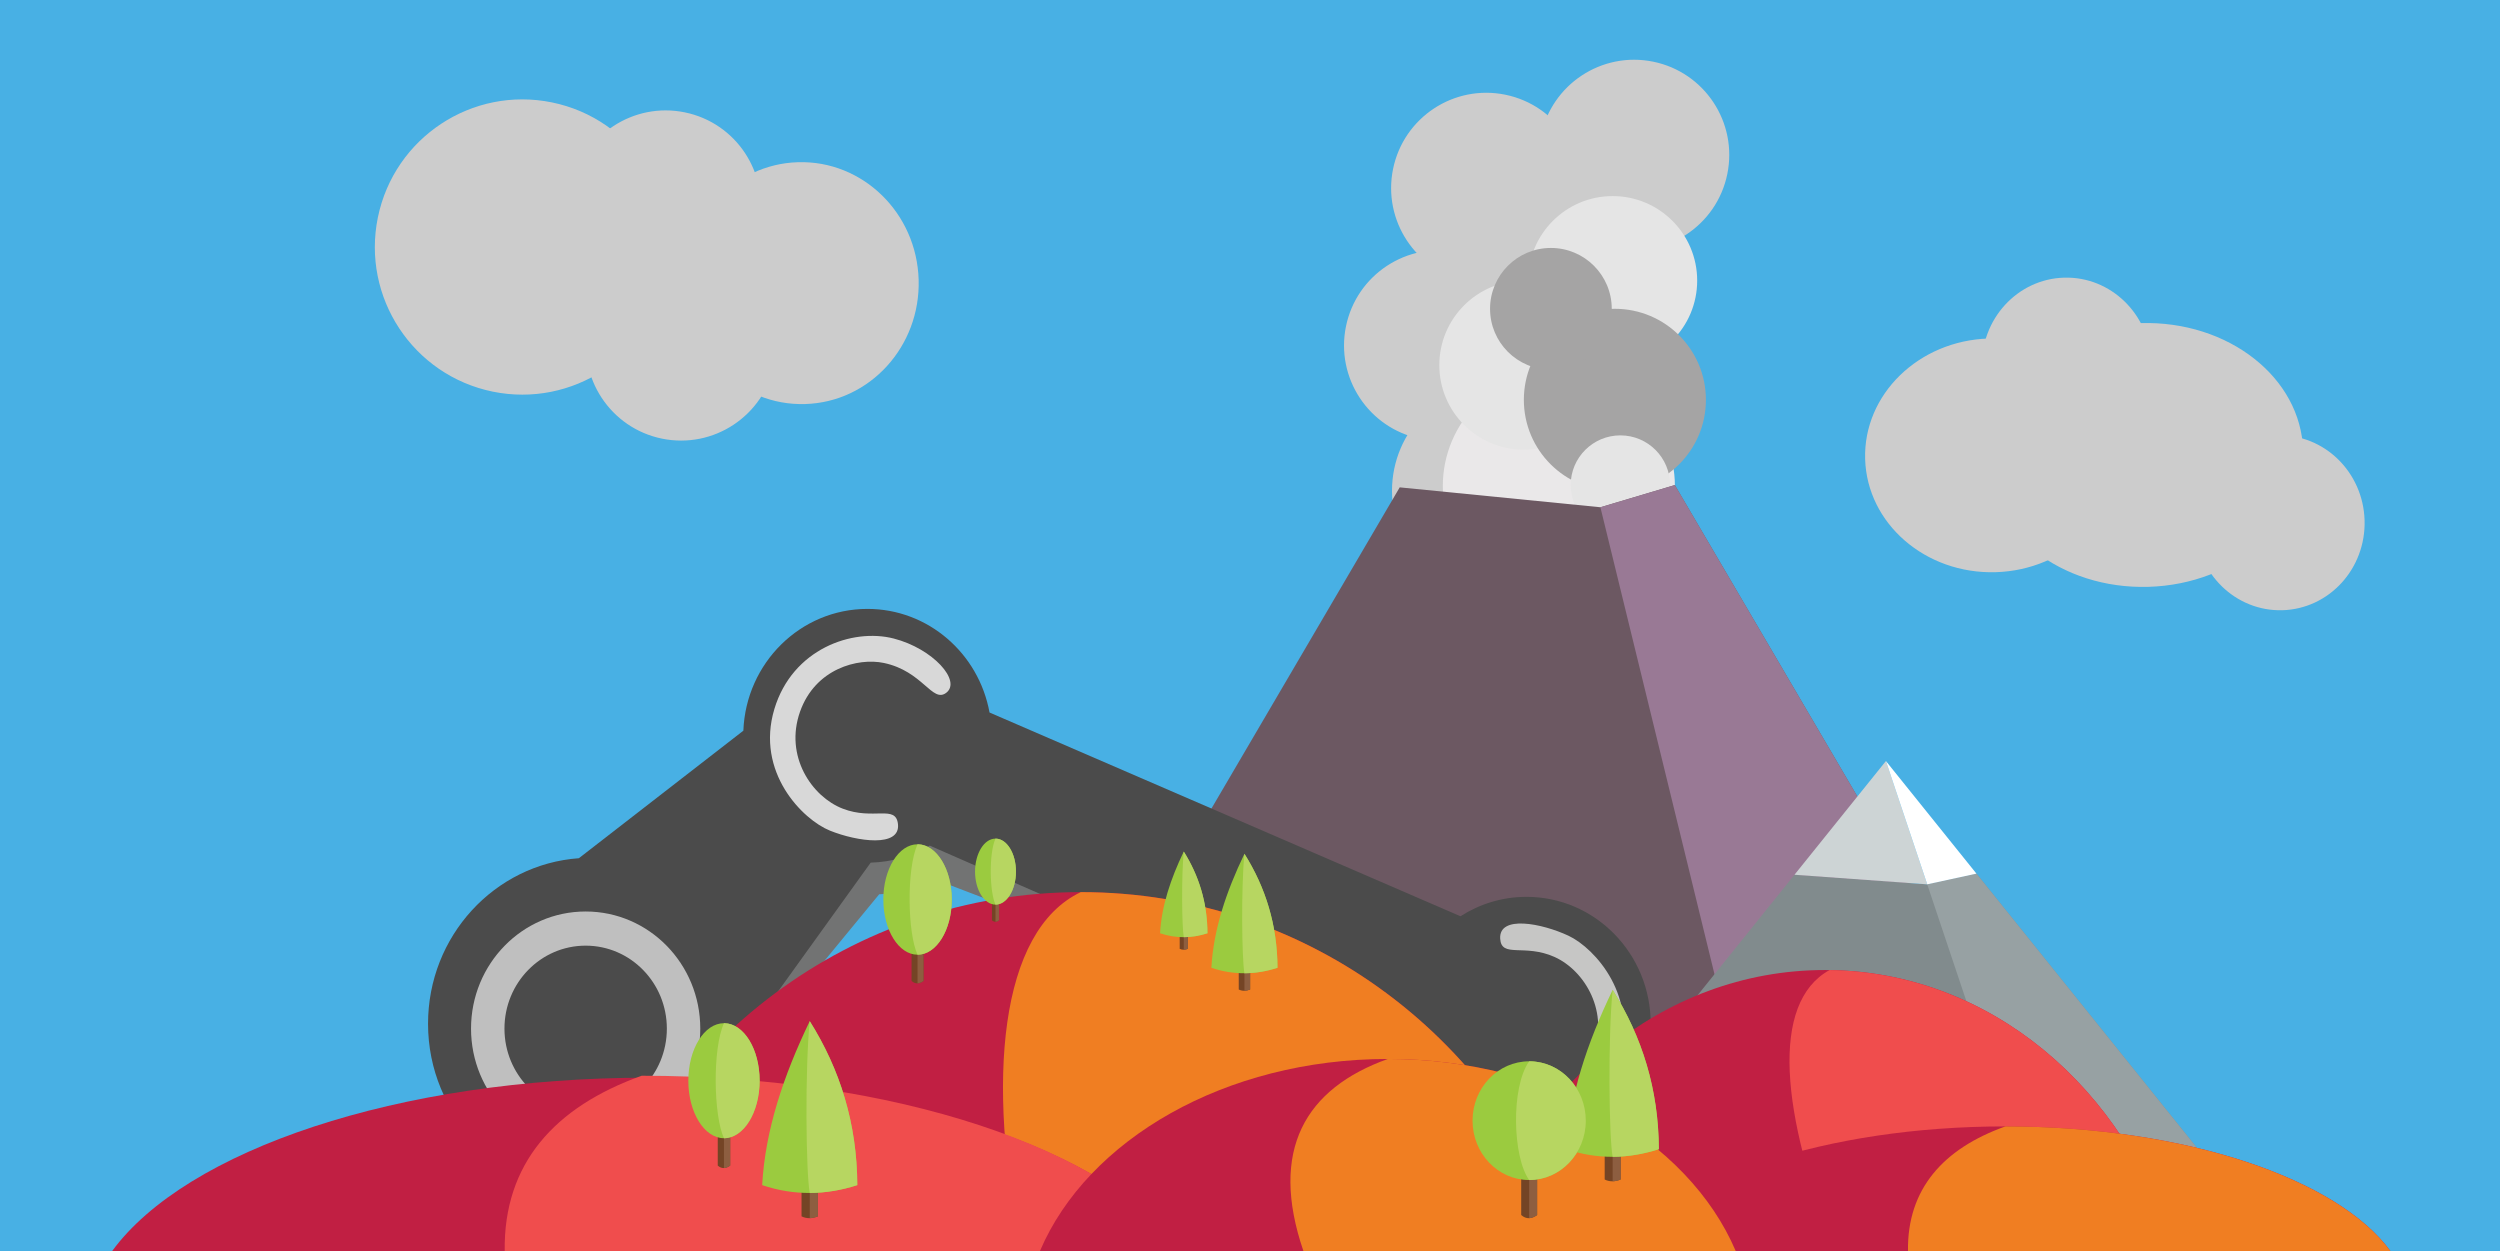
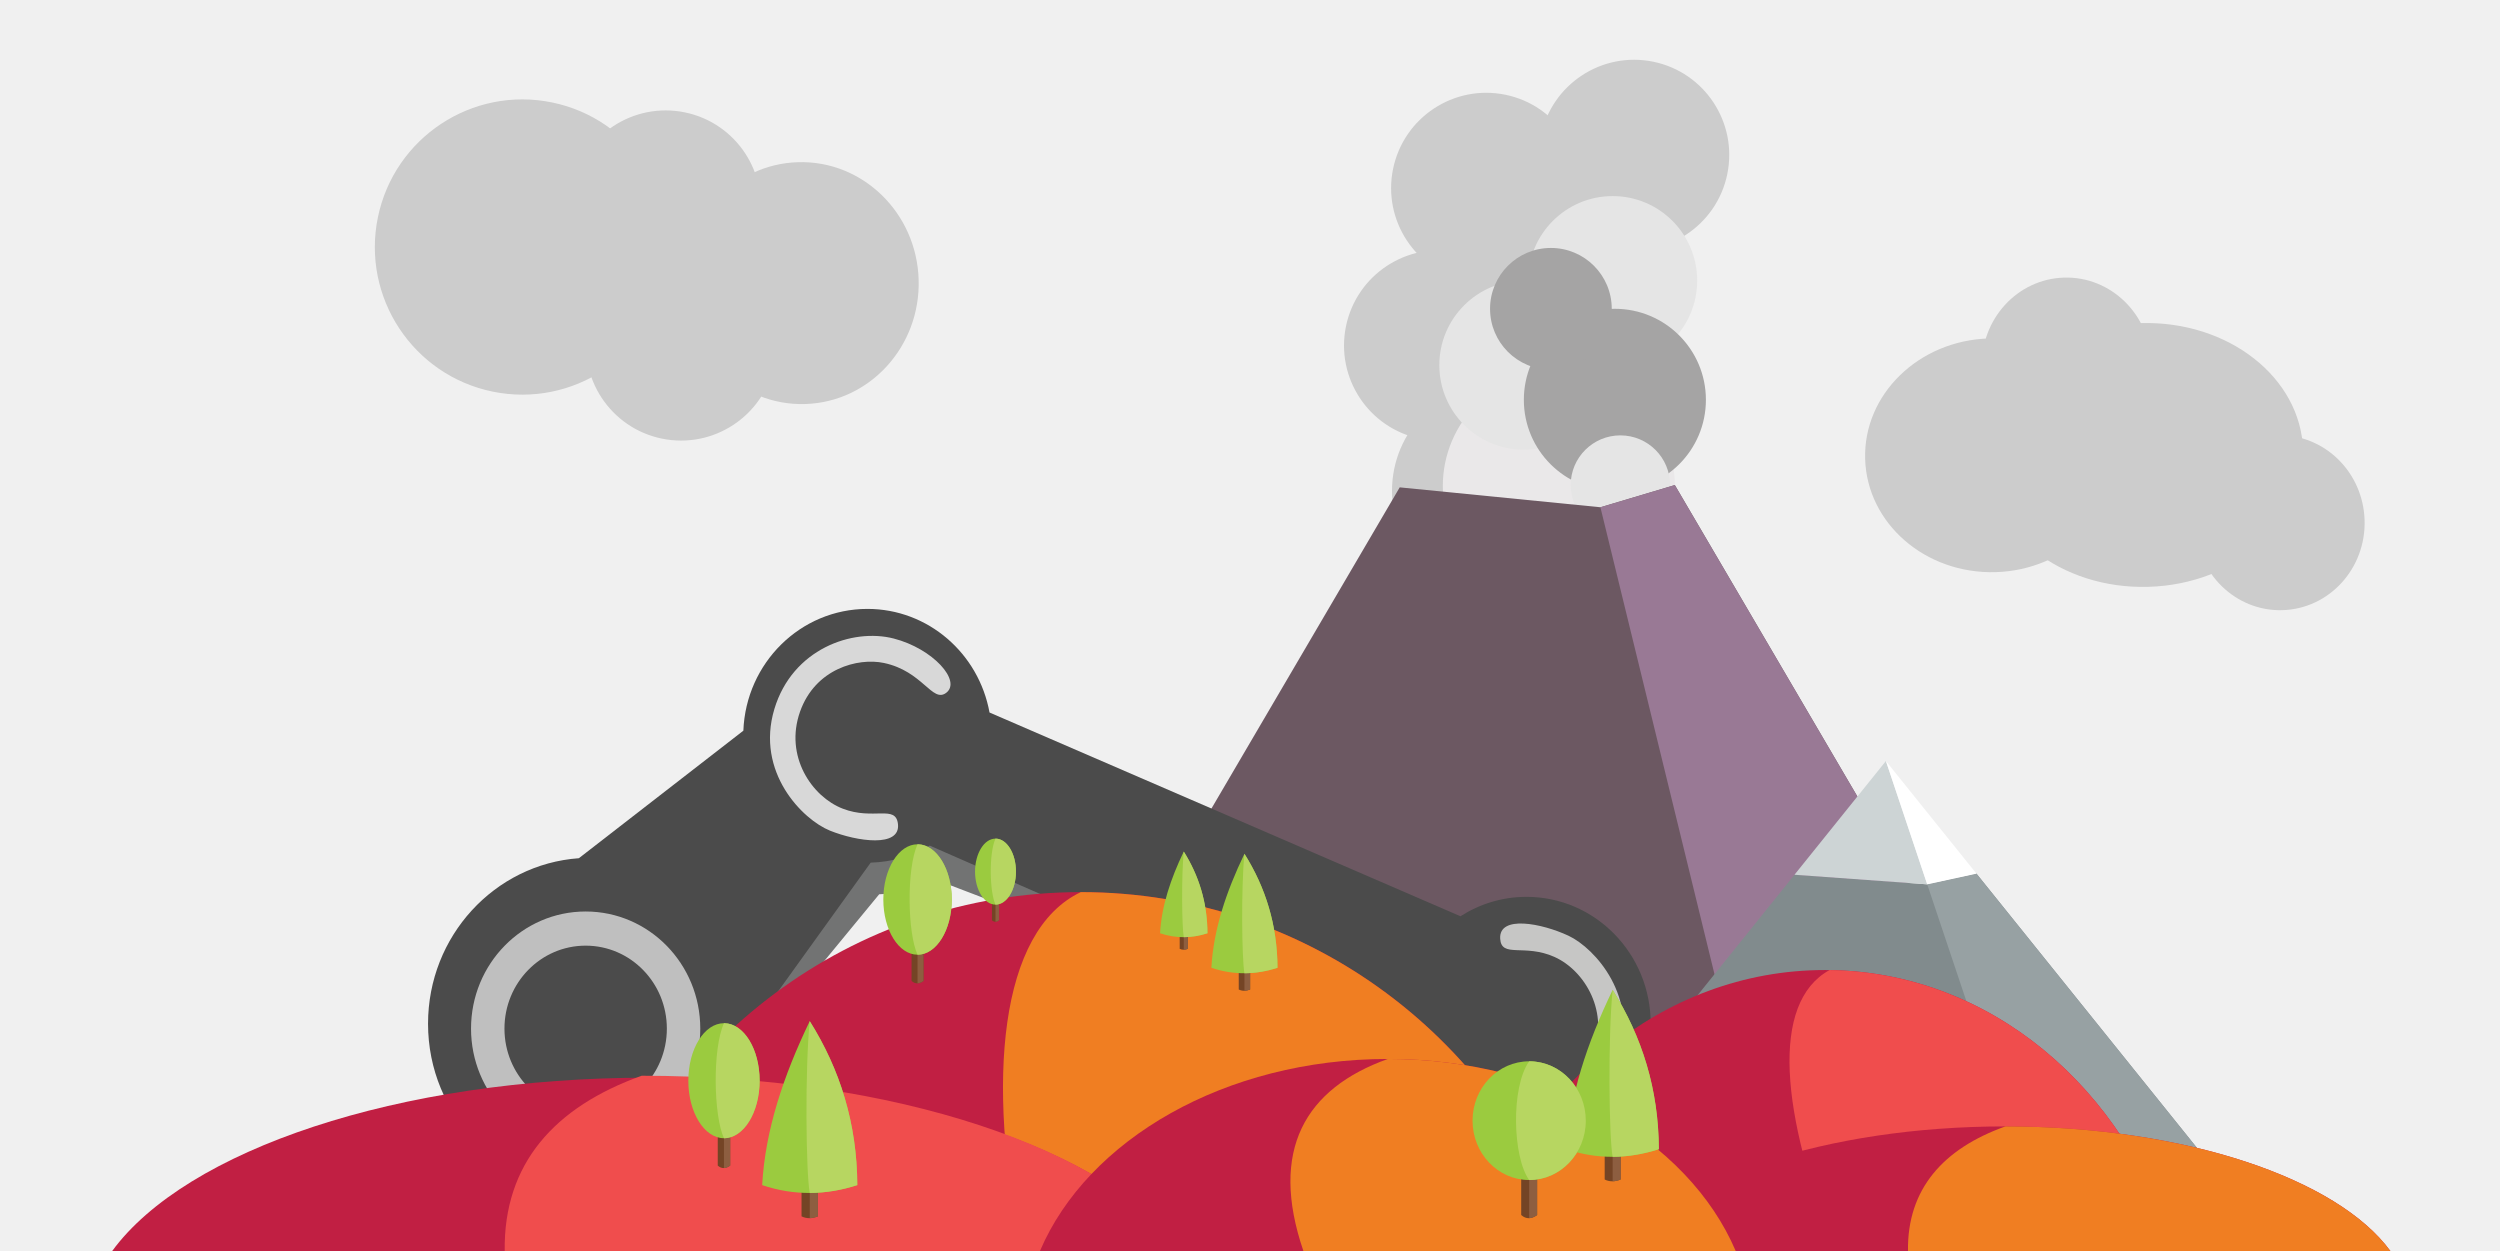
- <svg xmlns="http://www.w3.org/2000/svg" version="1.1" x="0px" y="0px" width="600px" height="300.24px" viewBox="0 0 600 300.24" enable-background="new 0 0 600 300.24" xml:space="preserve">
-   <g id="Layer_3">
-     <rect fill-rule="evenodd" clip-rule="evenodd" fill="#48B0E4" width="600" height="300.24" />
-     <ellipse transform="matrix(0.9996 -0.0291 0.0291 0.9996 -1.8931 5.6175)" fill-rule="evenodd" clip-rule="evenodd" fill="#CCCCCC" cx="192.368" cy="67.958" rx="28.11" ry="29.033" />
-     <ellipse transform="matrix(0.9796 0.2009 -0.2009 0.9796 13.1694 -31.0876)" fill-rule="evenodd" clip-rule="evenodd" fill="#CCCCCC" cx="159.767" cy="49.348" rx="22.83" ry="22.851" />
-     <ellipse transform="matrix(0.9796 0.2009 -0.2009 0.9796 19.9814 -31.1462)" fill-rule="evenodd" clip-rule="evenodd" fill="#CCCCCC" cx="163.462" cy="82.884" rx="22.83" ry="22.851" />
-     <ellipse transform="matrix(0.9796 0.2009 -0.2009 0.9796 14.4638 -23.9744)" fill-rule="evenodd" clip-rule="evenodd" fill="#CCCCCC" cx="125.365" cy="59.283" rx="35.394" ry="35.427" />
-     <ellipse transform="matrix(0.9996 -0.0291 0.0291 0.9996 -2.9748 13.9432)" fill-rule="evenodd" clip-rule="evenodd" fill="#CCCCCC" cx="478.131" cy="109.297" rx="30.525" ry="28.053" />
-     <path fill-rule="evenodd" clip-rule="evenodd" fill="#CCCCCC" d="M552.745,108.088c0.509,17.478-16.112,32.144-37.118,32.754   c-21.004,0.614-38.45-13.063-38.955-30.542c-0.509-17.477,16.108-32.145,37.113-32.755   C534.792,76.935,552.234,90.608,552.745,108.088z" />
-     <ellipse transform="matrix(0.9996 -0.0291 0.0291 0.9996 -3.4164 15.9584)" fill-rule="evenodd" clip-rule="evenodd" fill="#CCCCCC" cx="547.166" cy="125.482" rx="20.325" ry="20.992" />
-     <ellipse transform="matrix(0.9996 -0.0291 0.0291 0.9996 -2.3378 14.4541)" fill-rule="evenodd" clip-rule="evenodd" fill="#CCCCCC" cx="495.967" cy="87.635" rx="20.325" ry="20.992" />
+ <svg xmlns="http://www.w3.org/2000/svg" version="1.1" id="Layer_1" x="0px" y="0px" width="600px" height="300.24px" viewBox="0 0 600 300.24" enable-background="new 0 0 600 300.24" xml:space="preserve">
+   <ellipse transform="matrix(-0.0291 -0.9996 0.9996 -0.0291 130.0509 262.2215)" fill="#CCCCCC" cx="192.375" cy="67.95" rx="29.034" ry="28.111" />
+   <ellipse transform="matrix(0.2009 -0.9796 0.9796 0.2009 79.3216 195.9419)" fill="#CCCCCC" cx="159.763" cy="49.351" rx="22.851" ry="22.83" />
+   <ellipse transform="matrix(0.2009 -0.9796 0.9796 0.2009 49.4219 226.3591)" fill="#CCCCCC" cx="163.458" cy="82.886" rx="22.851" ry="22.83" />
+   <ellipse transform="matrix(0.2009 -0.9796 0.9796 0.2009 42.1001 170.1801)" fill="#CCCCCC" cx="125.361" cy="59.285" rx="35.427" ry="35.393" />
+   <ellipse transform="matrix(-0.0291 -0.9996 0.9996 -0.0291 382.8236 590.4062)" fill="#CCCCCC" cx="478.146" cy="109.283" rx="28.054" ry="30.526" />
+   <path fill="#CCCCCC" d="M552.745,108.088c0.509,17.478-16.112,32.144-37.118,32.754c-21.004,0.614-38.45-13.063-38.955-30.542  c-0.509-17.477,16.108-32.145,37.113-32.755C534.792,76.935,552.234,90.608,552.745,108.088z" />
+   <ellipse transform="matrix(-0.0291 -0.9996 0.9996 -0.0291 437.6896 676.0688)" fill="#CCCCCC" cx="547.182" cy="125.468" rx="20.993" ry="20.326" />
+   <ellipse transform="matrix(-0.0291 -0.9996 0.9996 -0.0291 422.8287 585.9419)" fill="#CCCCCC" cx="495.981" cy="87.621" rx="20.993" ry="20.326" />
+   <g id="Layer_2">
+     <circle fill="#CCCCCC" cx="360.129" cy="117.807" r="26.05" />
+     <ellipse transform="matrix(0.2009 -0.9796 0.9796 0.2009 208.1284 430.436)" fill="#CCCCCC" cx="367.901" cy="87.645" rx="19.674" ry="19.654" />
+     <ellipse transform="matrix(0.2009 -0.9796 0.9796 0.2009 194.8004 404.6008)" fill="#CCCCCC" cx="345.4" cy="82.897" rx="22.851" ry="22.83" />
+     <ellipse transform="matrix(0.2009 -0.9796 0.9796 0.2009 240.8401 385.4833)" fill="#CCCCCC" cx="356.702" cy="45.119" rx="22.851" ry="22.83" />
+     <ellipse transform="matrix(0.2009 -0.9796 0.9796 0.2009 276.9634 413.9124)" fill="#CCCCCC" cx="392.189" cy="37.191" rx="22.851" ry="22.83" />
+     <circle fill="#EAE8E9" cx="374.125" cy="116.682" r="27.85" />
+     <circle fill="#E5E5E5" cx="365.725" cy="87.635" r="20.287" />
+     <circle fill="#E5E5E5" cx="387.037" cy="67.348" r="20.287" />
+     <circle fill="#A5A4A4" cx="387.57" cy="95.959" r="21.847" />
+     <circle fill="#A5A4A4" cx="372.217" cy="74.113" r="14.604" />
+     <circle fill="#E5E5E5" cx="388.889" cy="116.415" r="11.925" />
  </g>
-   <g id="Layer_2">
-     <circle fill-rule="evenodd" clip-rule="evenodd" fill="#CCCCCC" cx="360.129" cy="117.807" r="26.05" />
-     <ellipse transform="matrix(0.9796 0.2009 -0.2009 0.9796 25.101 -72.1143)" fill-rule="evenodd" clip-rule="evenodd" fill="#CCCCCC" cx="367.911" cy="87.634" rx="19.655" ry="19.674" />
-     <ellipse transform="matrix(0.9796 0.2009 -0.2009 0.9796 23.687 -67.6889)" fill-rule="evenodd" clip-rule="evenodd" fill="#CCCCCC" cx="345.411" cy="82.884" rx="22.83" ry="22.851" />
-     <ellipse transform="matrix(0.9796 0.2009 -0.2009 0.9796 16.3289 -70.7286)" fill-rule="evenodd" clip-rule="evenodd" fill="#CCCCCC" cx="356.712" cy="45.104" rx="22.83" ry="22.851" />
-     <ellipse transform="matrix(0.9796 0.2009 -0.2009 0.9796 15.4596 -78.0181)" fill-rule="evenodd" clip-rule="evenodd" fill="#CCCCCC" cx="392.199" cy="37.175" rx="22.83" ry="22.851" />
-     <circle fill-rule="evenodd" clip-rule="evenodd" fill="#EAE8E9" cx="374.125" cy="116.682" r="27.85" />
-     <circle fill-rule="evenodd" clip-rule="evenodd" fill="#E5E5E5" cx="365.724" cy="87.635" r="20.287" />
-     <circle fill-rule="evenodd" clip-rule="evenodd" fill="#E5E5E5" cx="387.037" cy="67.348" r="20.287" />
-     <circle fill-rule="evenodd" clip-rule="evenodd" fill="#A5A4A4" cx="387.571" cy="95.959" r="21.847" />
-     <circle fill-rule="evenodd" clip-rule="evenodd" fill="#A5A4A4" cx="372.217" cy="74.113" r="14.604" />
-     <circle fill-rule="evenodd" clip-rule="evenodd" fill="#E5E5E5" cx="388.889" cy="116.415" r="11.925" />
-   </g>
-   <g id="Layer_1">
-     <polygon fill-rule="evenodd" clip-rule="evenodd" fill="#6C5862" points="228.5,300.24 335.932,116.965 384.097,121.74    401.956,116.415 509.71,300.24  " />
-     <path fill="#727373" d="M211.011,214.623c4.983-0.115,9.652-1.357,13.698-3.454l110.509,42.263   c3.087,11.242,14.447,19.582,27.989,19.582c15.914,0,28.816-11.519,28.816-25.727c0-14.21-12.902-25.729-28.816-25.729   c-5.631,0-10.886,1.442-15.325,3.936L238.591,184.18c-2.482-11.954-14.223-21.006-28.332-21.006   c-15.525,0-28.184,10.963-28.792,24.691l-38.166,25.859c-19.563,1.227-35.006,15.784-35.006,33.562   c0,18.58,16.872,33.644,37.684,33.644c20.601,0,37.339-14.759,37.677-33.079L211.011,214.623L211.011,214.623z" />
-     <path fill="#4B4B4B" d="M208.962,207.034c5.154-0.135,9.983-1.605,14.167-4.088l114.292,50.025   c3.191,13.306,14.942,23.179,28.947,23.179c16.459,0,29.803-13.635,29.803-30.452c0-16.82-13.344-30.455-29.803-30.455   c-5.823,0-11.259,1.707-15.85,4.659l-113.032-48.901c-2.567-14.149-14.709-24.864-29.301-24.864   c-16.057,0-29.148,12.977-29.778,29.227l-39.473,30.608c-20.232,1.452-36.204,18.683-36.204,39.727   c0,21.993,17.449,39.822,38.974,39.822c21.305,0,38.617-17.469,38.967-39.154L208.962,207.034L208.962,207.034z" />
-     <path fill-rule="evenodd" clip-rule="evenodd" fill="#C11F43" d="M259.393,214.109c55.029,0,101.644,36.168,117.606,86.131H141.786   C157.748,250.277,204.362,214.109,259.393,214.109z" />
-     <path fill-rule="evenodd" clip-rule="evenodd" fill="#F07E22" d="M259.393,214.109c55.029,0,101.644,36.168,117.606,86.131H245.144   C236.666,259.463,239.821,223.391,259.393,214.109z" />
-     <path fill="#BFBFBF" d="M140.557,218.758c-15.194,0-27.509,12.585-27.509,28.109c0,15.525,12.315,28.111,27.509,28.111   c15.194,0,27.51-12.586,27.51-28.111C168.066,231.343,155.751,218.758,140.557,218.758L140.557,218.758L140.557,218.758z" />
+   <g id="Layer_1_1_">
+     <polygon fill="#6C5862" points="228.5,300.24 335.932,116.965 384.098,121.74 401.956,116.415 509.71,300.24  " />
+     <path fill="#727373" d="M211.011,214.623c4.983-0.115,9.652-1.356,13.698-3.454l110.509,42.264   c3.087,11.241,14.447,19.582,27.989,19.582c15.914,0,28.816-11.52,28.816-25.728c0-14.21-12.902-25.729-28.816-25.729   c-5.631,0-10.886,1.442-15.325,3.937l-109.291-41.313c-2.482-11.955-14.223-21.007-28.332-21.007   c-15.525,0-28.184,10.964-28.792,24.691l-38.166,25.858c-19.563,1.228-35.006,15.784-35.006,33.562   c0,18.58,16.872,33.645,37.684,33.645c20.601,0,37.339-14.76,37.677-33.08L211.011,214.623L211.011,214.623z" />
+     <path fill="#4B4B4B" d="M208.962,207.034c5.154-0.135,9.983-1.605,14.167-4.088l114.292,50.025   c3.19,13.305,14.942,23.178,28.947,23.178c16.459,0,29.803-13.635,29.803-30.451c0-16.82-13.344-30.455-29.803-30.455   c-5.823,0-11.259,1.707-15.851,4.658l-113.032-48.9c-2.567-14.148-14.709-24.864-29.301-24.864   c-16.057,0-29.148,12.977-29.778,29.227l-39.473,30.607c-20.232,1.452-36.204,18.684-36.204,39.728   c0,21.993,17.449,39.821,38.974,39.821c21.305,0,38.617-17.469,38.967-39.153L208.962,207.034L208.962,207.034z" />
+     <path fill="#C11F43" d="M259.393,214.108c55.029,0,101.644,36.168,117.606,86.132H141.786   C157.748,250.276,204.362,214.108,259.393,214.108z" />
+     <path fill="#F07E22" d="M259.393,214.108c55.029,0,101.644,36.168,117.606,86.132H245.144   C236.666,259.463,239.821,223.392,259.393,214.108z" />
+     <path fill="#BFBFBF" d="M140.557,218.758c-15.194,0-27.509,12.585-27.509,28.109s12.315,28.11,27.509,28.11   c15.194,0,27.51-12.586,27.51-28.11C168.066,231.343,155.751,218.758,140.557,218.758L140.557,218.758L140.557,218.758z" />
    <path fill="#4B4B4B" d="M140.557,226.956c-10.763,0-19.486,8.914-19.486,19.911c0,10.999,8.724,19.913,19.486,19.913   c10.762,0,19.487-8.914,19.487-19.913C160.044,235.87,151.319,226.956,140.557,226.956L140.557,226.956L140.557,226.956z" />
-     <path fill-rule="evenodd" clip-rule="evenodd" fill="#C11F43" d="M155.461,258.645c60.006,0,110.869,17.448,128.536,41.596H26.926   C44.592,276.093,95.455,258.645,155.461,258.645z" />
-     <path fill-rule="evenodd" clip-rule="evenodd" fill="#F04D4D" d="M154.011,258.175c60.685,0,112.12,17.645,129.986,42.065H121.13   C120.84,279.317,133.043,265.673,154.011,258.175L154.011,258.175z" />
-     <path fill="#C6C6C5" d="M373.105,229.678c7.245,3.263,13.347,13.321,9.028,23.785c-4.177,10.127-14.549,12.244-20.692,10.602   c-9.244-2.471-11.1-10.264-14.546-7.971c-3.937,2.619,2.589,10.78,11.906,13.707c9.756,3.064,24.391-1.206,29.452-15.367   c5.331-14.915-5.432-26.884-11.832-29.866c-6.396-2.983-16.72-5.01-16.375,0.716C360.332,230.024,365.858,226.416,373.105,229.678   L373.105,229.678L373.105,229.678z" />
-     <polygon fill-rule="evenodd" clip-rule="evenodd" fill="#997995" points="427.704,300.24 384.097,121.74 401.956,116.415    509.71,300.24  " />
-     <path fill="#D8D8D8" d="M202.245,194.074c-7.403-2.871-14.014-12.588-10.236-23.271c3.654-10.336,13.904-13.004,20.122-11.692   c9.359,1.974,11.611,9.656,14.933,7.183c3.8-2.826-3.137-10.627-12.589-13.052c-9.901-2.538-24.296,2.508-28.626,16.922   c-4.56,15.179,6.802,26.555,13.345,29.191c6.541,2.638,16.954,4.106,16.317-1.591C214.98,193.046,209.649,196.944,202.245,194.074   L202.245,194.074L202.245,194.074z" />
-     <polygon fill-rule="evenodd" clip-rule="evenodd" fill="#818B8D" points="358.069,300.24 430.677,209.938 462.533,212.24    474.347,209.672 547.166,300.24  " />
-     <polygon fill-rule="evenodd" clip-rule="evenodd" fill="#97A1A3" points="492.022,300.24 462.533,212.24 474.347,209.672    547.167,300.24  " />
-     <polygon fill-rule="evenodd" clip-rule="evenodd" fill="#CDD4D5" points="462.533,212.24 430.677,209.938 452.618,182.648  " />
-     <polygon fill-rule="evenodd" clip-rule="evenodd" fill="#FFFFFF" points="452.618,182.648 474.347,209.672 462.533,212.24  " />
-     <path fill-rule="evenodd" clip-rule="evenodd" fill="#C11F43" d="M437.988,232.805c39.204,0,72.415,28.312,83.812,67.436H354.178   C365.575,261.117,398.786,232.805,437.988,232.805z" />
-     <path fill-rule="evenodd" clip-rule="evenodd" fill="#F04D4D" d="M439.091,232.816c38.724,0.527,71.42,28.668,82.709,67.424   h-81.277C427.448,267.555,424.782,240.662,439.091,232.816z" />
-     <path fill-rule="evenodd" clip-rule="evenodd" fill="#C11F43" d="M333.078,254.152c39.025,0,72.091,19.344,83.49,46.088H249.589   C260.988,273.496,294.054,254.152,333.078,254.152z" />
-     <path fill-rule="evenodd" clip-rule="evenodd" fill="#C11F43" d="M481.288,270.338c43.138,0,79.702,12.543,92.401,29.902H388.889   C401.588,282.881,438.152,270.338,481.288,270.338z" />
-     <path fill-rule="evenodd" clip-rule="evenodd" fill="#F07E22" d="M481.289,270.338c43.138,0,79.701,12.543,92.4,29.902H457.916   C457.711,285.367,466.384,275.666,481.289,270.338z" />
-     <path fill-rule="evenodd" clip-rule="evenodd" fill="#F07E22" d="M333.078,254.152c39.025,0,72.092,19.344,83.49,46.088H312.819   C304.509,275.947,313.326,261.215,333.078,254.152z" />
+     <path fill="#C11F43" d="M155.461,258.646c60.006,0,110.869,17.447,128.536,41.596H26.926   C44.592,276.093,95.455,258.646,155.461,258.646z" />
+     <path fill="#F04D4D" d="M154.011,258.175c60.685,0,112.12,17.645,129.986,42.065H121.13   C120.84,279.317,133.043,265.673,154.011,258.175L154.011,258.175z" />
+     <path fill="#C6C6C5" d="M373.105,229.679c7.244,3.262,13.347,13.32,9.027,23.784c-4.177,10.127-14.549,12.244-20.691,10.603   c-9.244-2.472-11.101-10.265-14.547-7.972c-3.937,2.619,2.59,10.78,11.906,13.707c9.756,3.064,24.391-1.206,29.452-15.366   c5.331-14.916-5.433-26.885-11.832-29.867c-6.396-2.982-16.72-5.01-16.375,0.717C360.332,230.024,365.857,226.416,373.105,229.679   L373.105,229.679L373.105,229.679z" />
+     <polygon fill="#997995" points="427.704,300.24 384.098,121.74 401.956,116.415 509.71,300.24  " />
+     <path fill="#D8D8D8" d="M202.245,194.074c-7.403-2.871-14.014-12.589-10.236-23.271c3.654-10.337,13.904-13.005,20.122-11.693   c9.359,1.975,11.611,9.656,14.933,7.184c3.8-2.826-3.137-10.627-12.589-13.052c-9.901-2.538-24.296,2.508-28.626,16.922   c-4.56,15.179,6.802,26.555,13.345,29.19c6.541,2.639,16.954,4.106,16.317-1.59C214.98,193.046,209.649,196.944,202.245,194.074   L202.245,194.074L202.245,194.074z" />
+     <polygon fill="#818B8D" points="358.068,300.24 430.677,209.938 462.533,212.24 474.347,209.672 547.166,300.24  " />
+     <polygon fill="#97A1A3" points="492.022,300.24 462.533,212.24 474.347,209.672 547.167,300.24  " />
+     <polygon fill="#CDD4D5" points="462.533,212.24 430.677,209.938 452.618,182.647  " />
+     <polygon fill="#FFFFFF" points="452.618,182.647 474.347,209.672 462.533,212.24  " />
+     <path fill="#C11F43" d="M437.988,232.806c39.204,0,72.415,28.312,83.812,67.436H354.178   C365.575,261.117,398.786,232.806,437.988,232.806z" />
+     <path fill="#F04D4D" d="M439.091,232.815c38.725,0.527,71.42,28.668,82.709,67.425h-81.276   C427.448,267.556,424.782,240.662,439.091,232.815z" />
+     <path fill="#C11F43" d="M333.078,254.151c39.025,0,72.091,19.345,83.49,46.089H249.589   C260.988,273.496,294.054,254.151,333.078,254.151z" />
+     <path fill="#C11F43" d="M481.288,270.338c43.138,0,79.702,12.543,92.401,29.902H388.889   C401.588,282.881,438.152,270.338,481.288,270.338z" />
+     <path fill="#F07E22" d="M481.289,270.338c43.138,0,79.701,12.543,92.4,29.902H457.916   C457.711,285.367,466.384,275.666,481.289,270.338z" />
+     <path fill="#F07E22" d="M333.078,254.151c39.025,0,72.092,19.345,83.49,46.089h-103.75   C304.509,275.946,313.326,261.215,333.078,254.151z" />
    <g>
-       <path fill-rule="evenodd" clip-rule="evenodd" fill="#744425" d="M172.258,269.139h2.991v10.604c-1.058,0.76-2.06,0.824-2.991,0    V269.139z" />
-       <path fill-rule="evenodd" clip-rule="evenodd" fill="#8D5E40" d="M173.753,269.139h1.495v10.604    c-0.512,0.367-1.011,0.572-1.495,0.594V269.139z" />
-       <ellipse fill-rule="evenodd" clip-rule="evenodd" fill="#9BCB3F" cx="173.753" cy="259.371" rx="8.554" ry="13.801" />
-       <path fill-rule="evenodd" clip-rule="evenodd" fill="#B7D661" d="M173.986,245.574c4.617,0.199,8.322,6.301,8.322,13.795    c0,7.623-3.83,13.803-8.554,13.803c-2.495-5.303-2.797-21.512,0-27.602C173.832,245.57,173.908,245.574,173.986,245.574z" />
+       <path fill="#744425" d="M172.258,269.14h2.991v10.604c-1.058,0.76-2.06,0.824-2.991,0V269.14z" />
+       <path fill="#8D5E40" d="M173.753,269.14h1.495v10.604c-0.512,0.367-1.011,0.572-1.495,0.594V269.14z" />
+       <ellipse fill="#9BCB3F" cx="173.753" cy="259.371" rx="8.554" ry="13.801" />
+       <path fill="#B7D661" d="M173.986,245.574c4.617,0.198,8.322,6.301,8.322,13.795c0,7.623-3.83,13.803-8.554,13.803    c-2.495-5.303-2.797-21.512,0-27.603C173.832,245.569,173.908,245.574,173.986,245.574z" />
    </g>
    <g>
-       <path fill-rule="evenodd" clip-rule="evenodd" fill="#744425" d="M192.368,284.045h3.939v7.877c-1.394,0.564-2.714,0.613-3.939,0    V284.045z" />
-       <path fill-rule="evenodd" clip-rule="evenodd" fill="#8D5E40" d="M194.338,284.045h1.97v7.877    c-0.675,0.273-1.332,0.428-1.97,0.441V284.045z" />
-       <path fill-rule="evenodd" clip-rule="evenodd" fill="#9BCB3F" d="M194.338,245.074c7.273,11.578,11.353,24.574,11.417,39.355    c-7.462,2.391-15.058,2.625-22.833,0C183.64,271.312,188.011,258.193,194.338,245.074z" />
-       <path fill-rule="evenodd" clip-rule="evenodd" fill="#B7D661" d="M194.338,245.074c7.273,11.578,11.353,24.574,11.417,39.355    c-3.771,1.209-7.576,1.865-11.42,1.881C193.422,281.279,193.169,256.693,194.338,245.074z" />
+       <path fill="#744425" d="M192.368,284.045h3.939v7.877c-1.394,0.563-2.714,0.613-3.939,0V284.045z" />
+       <path fill="#8D5E40" d="M194.338,284.045h1.97v7.877c-0.675,0.272-1.332,0.429-1.97,0.441V284.045z" />
+       <path fill="#9BCB3F" d="M194.338,245.074c7.273,11.577,11.353,24.573,11.417,39.354c-7.462,2.391-15.058,2.625-22.833,0    C183.64,271.312,188.011,258.192,194.338,245.074z" />
+       <path fill="#B7D661" d="M194.338,245.074c7.273,11.577,11.353,24.573,11.417,39.354c-3.771,1.209-7.576,1.865-11.42,1.881    C193.422,281.278,193.169,256.692,194.338,245.074z" />
    </g>
    <g>
-       <path fill-rule="evenodd" clip-rule="evenodd" fill="#744425" d="M218.775,225.256h2.871v10.18c-1.015,0.729-1.978,0.791-2.871,0    V225.256z" />
-       <path fill-rule="evenodd" clip-rule="evenodd" fill="#8D5E40" d="M220.21,225.256h1.436v10.18    c-0.492,0.352-0.97,0.549-1.436,0.568V225.256z" />
-       <ellipse fill-rule="evenodd" clip-rule="evenodd" fill="#9BCB3F" cx="220.21" cy="215.879" rx="8.212" ry="13.25" />
-       <path fill-rule="evenodd" clip-rule="evenodd" fill="#B7D661" d="M220.434,202.633c4.432,0.191,7.989,6.049,7.989,13.246    c0,7.316-3.676,13.25-8.212,13.25c-2.395-5.092-2.685-20.652,0-26.5C220.286,202.629,220.359,202.633,220.434,202.633z" />
+       <path fill="#744425" d="M218.775,225.256h2.871v10.181c-1.015,0.729-1.978,0.791-2.871,0V225.256z" />
+       <path fill="#8D5E40" d="M220.21,225.256h1.436v10.181c-0.492,0.352-0.97,0.549-1.436,0.567V225.256z" />
+       <ellipse fill="#9BCB3F" cx="220.21" cy="215.879" rx="8.212" ry="13.25" />
+       <path fill="#B7D661" d="M220.434,202.633c4.432,0.191,7.989,6.05,7.989,13.246c0,7.315-3.676,13.25-8.212,13.25    c-2.395-5.092-2.685-20.651,0-26.5C220.286,202.629,220.359,202.633,220.434,202.633z" />
    </g>
    <g>
-       <path fill-rule="evenodd" clip-rule="evenodd" fill="#744425" d="M238.062,214.791h1.716v6.082c-0.607,0.438-1.182,0.475-1.716,0    V214.791z" />
-       <path fill-rule="evenodd" clip-rule="evenodd" fill="#8D5E40" d="M238.92,214.791h0.858v6.082    c-0.294,0.213-0.581,0.33-0.858,0.342V214.791z" />
-       <ellipse fill-rule="evenodd" clip-rule="evenodd" fill="#9BCB3F" cx="238.92" cy="209.187" rx="4.908" ry="7.919" />
-       <path fill-rule="evenodd" clip-rule="evenodd" fill="#B7D661" d="M239.054,201.271c2.649,0.113,4.774,3.613,4.774,7.914    c0,4.375-2.197,7.92-4.908,7.92c-1.432-3.043-1.605-12.342,0-15.838C238.965,201.268,239.009,201.271,239.054,201.271z" />
+       <path fill="#744425" d="M238.062,214.791h1.716v6.082c-0.607,0.438-1.182,0.476-1.716,0V214.791z" />
+       <path fill="#8D5E40" d="M238.92,214.791h0.858v6.082c-0.294,0.213-0.581,0.33-0.858,0.342V214.791z" />
+       <ellipse fill="#9BCB3F" cx="238.92" cy="209.188" rx="4.908" ry="7.919" />
+       <path fill="#B7D661" d="M239.054,201.271c2.649,0.113,4.774,3.613,4.774,7.914c0,4.375-2.197,7.92-4.908,7.92    c-1.432-3.043-1.605-12.342,0-15.838C238.965,201.269,239.009,201.271,239.054,201.271z" />
    </g>
    <g>
-       <path fill-rule="evenodd" clip-rule="evenodd" fill="#744425" d="M385.123,275.434h3.826v7.652c-1.353,0.549-2.636,0.594-3.826,0    V275.434z" />
-       <path fill-rule="evenodd" clip-rule="evenodd" fill="#8D5E40" d="M387.036,275.434h1.913v7.652    c-0.655,0.266-1.293,0.412-1.913,0.428V275.434z" />
-       <path fill-rule="evenodd" clip-rule="evenodd" fill="#9BCB3F" d="M387.036,237.584c7.064,11.246,11.027,23.869,11.089,38.225    c-7.248,2.322-14.625,2.549-22.177,0C376.646,263.068,380.892,250.326,387.036,237.584z" />
-       <path fill-rule="evenodd" clip-rule="evenodd" fill="#B7D661" d="M387.036,237.584c7.064,11.246,11.027,23.869,11.089,38.225    c-3.662,1.174-7.358,1.812-11.093,1.828C386.146,272.748,385.901,248.869,387.036,237.584z" />
+       <path fill="#744425" d="M385.123,275.435h3.826v7.651c-1.354,0.549-2.637,0.595-3.826,0V275.435z" />
+       <path fill="#8D5E40" d="M387.036,275.435h1.913v7.651c-0.655,0.267-1.293,0.412-1.913,0.429V275.435z" />
+       <path fill="#9BCB3F" d="M387.036,237.584c7.063,11.246,11.027,23.869,11.089,38.226c-7.248,2.321-14.625,2.549-22.177,0    C376.646,263.067,380.893,250.326,387.036,237.584z" />
+       <path fill="#B7D661" d="M387.036,237.584c7.063,11.246,11.027,23.869,11.089,38.226c-3.662,1.174-7.357,1.812-11.093,1.828    C386.146,272.748,385.9,248.869,387.036,237.584z" />
    </g>
    <g>
-       <path fill-rule="evenodd" clip-rule="evenodd" fill="#744425" d="M297.297,232.002h2.738v5.479c-0.969,0.393-1.887,0.426-2.738,0    V232.002z" />
-       <path fill-rule="evenodd" clip-rule="evenodd" fill="#8D5E40" d="M298.667,232.002h1.368v5.479    c-0.469,0.191-0.926,0.297-1.368,0.307V232.002z" />
-       <path fill-rule="evenodd" clip-rule="evenodd" fill="#9BCB3F" d="M298.667,204.912c5.056,8.049,7.894,17.084,7.937,27.361    c-5.188,1.66-10.47,1.822-15.874,0C291.229,223.152,294.268,214.031,298.667,204.912z" />
-       <path fill-rule="evenodd" clip-rule="evenodd" fill="#B7D661" d="M298.667,204.912c5.056,8.049,7.894,17.084,7.937,27.361    c-2.622,0.84-5.267,1.295-7.94,1.307C298.03,230.08,297.854,212.988,298.667,204.912z" />
+       <path fill="#744425" d="M297.297,232.002h2.738v5.479c-0.969,0.393-1.887,0.426-2.738,0V232.002z" />
+       <path fill="#8D5E40" d="M298.667,232.002h1.368v5.479c-0.469,0.19-0.926,0.297-1.368,0.307V232.002z" />
+       <path fill="#9BCB3F" d="M298.667,204.912c5.056,8.049,7.894,17.084,7.937,27.36c-5.188,1.66-10.47,1.822-15.874,0    C291.229,223.151,294.268,214.031,298.667,204.912z" />
+       <path fill="#B7D661" d="M298.667,204.912c5.056,8.049,7.894,17.084,7.937,27.36c-2.621,0.84-5.267,1.295-7.939,1.308    C298.03,230.08,297.854,212.987,298.667,204.912z" />
    </g>
    <g>
-       <path fill-rule="evenodd" clip-rule="evenodd" fill="#744425" d="M283.124,223.793h1.963v3.926c-0.694,0.281-1.353,0.305-1.963,0    V223.793z" />
-       <path fill-rule="evenodd" clip-rule="evenodd" fill="#8D5E40" d="M284.105,223.793h0.981v3.926    c-0.337,0.137-0.664,0.211-0.981,0.219V223.793z" />
-       <path fill-rule="evenodd" clip-rule="evenodd" fill="#9BCB3F" d="M284.105,204.375c3.623,5.77,5.656,12.244,5.688,19.611    c-3.719,1.189-7.503,1.307-11.378,0C278.774,217.449,280.953,210.912,284.105,204.375z" />
-       <path fill-rule="evenodd" clip-rule="evenodd" fill="#B7D661" d="M284.105,204.375c3.623,5.77,5.656,12.244,5.688,19.611    c-1.879,0.602-3.774,0.928-5.69,0.936C283.648,222.416,283.522,210.166,284.105,204.375z" />
+       <path fill="#744425" d="M283.124,223.793h1.963v3.926c-0.694,0.281-1.353,0.306-1.963,0V223.793z" />
+       <path fill="#8D5E40" d="M284.105,223.793h0.981v3.926c-0.337,0.138-0.664,0.212-0.981,0.22V223.793z" />
+       <path fill="#9BCB3F" d="M284.105,204.375c3.623,5.771,5.656,12.244,5.688,19.61c-3.719,1.189-7.503,1.308-11.378,0    C278.774,217.449,280.953,210.912,284.105,204.375z" />
+       <path fill="#B7D661" d="M284.105,204.375c3.623,5.771,5.656,12.244,5.688,19.61c-1.879,0.603-3.774,0.929-5.69,0.937    C283.648,222.416,283.522,210.166,284.105,204.375z" />
    </g>
    <g>
-       <path fill-rule="evenodd" clip-rule="evenodd" fill="#744425" d="M365.087,278.045h3.825v13.562c-1.354,0.973-2.636,1.055-3.825,0    V278.045z" />
-       <path fill-rule="evenodd" clip-rule="evenodd" fill="#8D5E40" d="M367,278.045h1.912v13.562c-0.655,0.471-1.293,0.732-1.912,0.76    V278.045z" />
-       <ellipse fill-rule="evenodd" clip-rule="evenodd" fill="#9BCB3F" cx="367" cy="268.959" rx="13.589" ry="14.246" />
-       <path fill-rule="evenodd" clip-rule="evenodd" fill="#B7D661" d="M367.369,254.719c7.333,0.205,13.22,6.502,13.22,14.24    c0,7.867-6.084,14.246-13.589,14.246c-3.963-5.473-4.443-22.205,0-28.492C367.125,254.713,367.244,254.717,367.369,254.719z" />
+       <path fill="#744425" d="M365.087,278.045h3.825v13.562c-1.354,0.974-2.637,1.056-3.825,0V278.045z" />
+       <path fill="#8D5E40" d="M367,278.045h1.912v13.562c-0.655,0.472-1.293,0.732-1.912,0.761V278.045z" />
+       <ellipse fill="#9BCB3F" cx="367" cy="268.959" rx="13.589" ry="14.246" />
+       <path fill="#B7D661" d="M367.369,254.719c7.333,0.205,13.22,6.503,13.22,14.24c0,7.867-6.084,14.246-13.589,14.246    c-3.963-5.474-4.443-22.205,0-28.492C367.125,254.713,367.244,254.717,367.369,254.719z" />
    </g>
  </g>
</svg>
